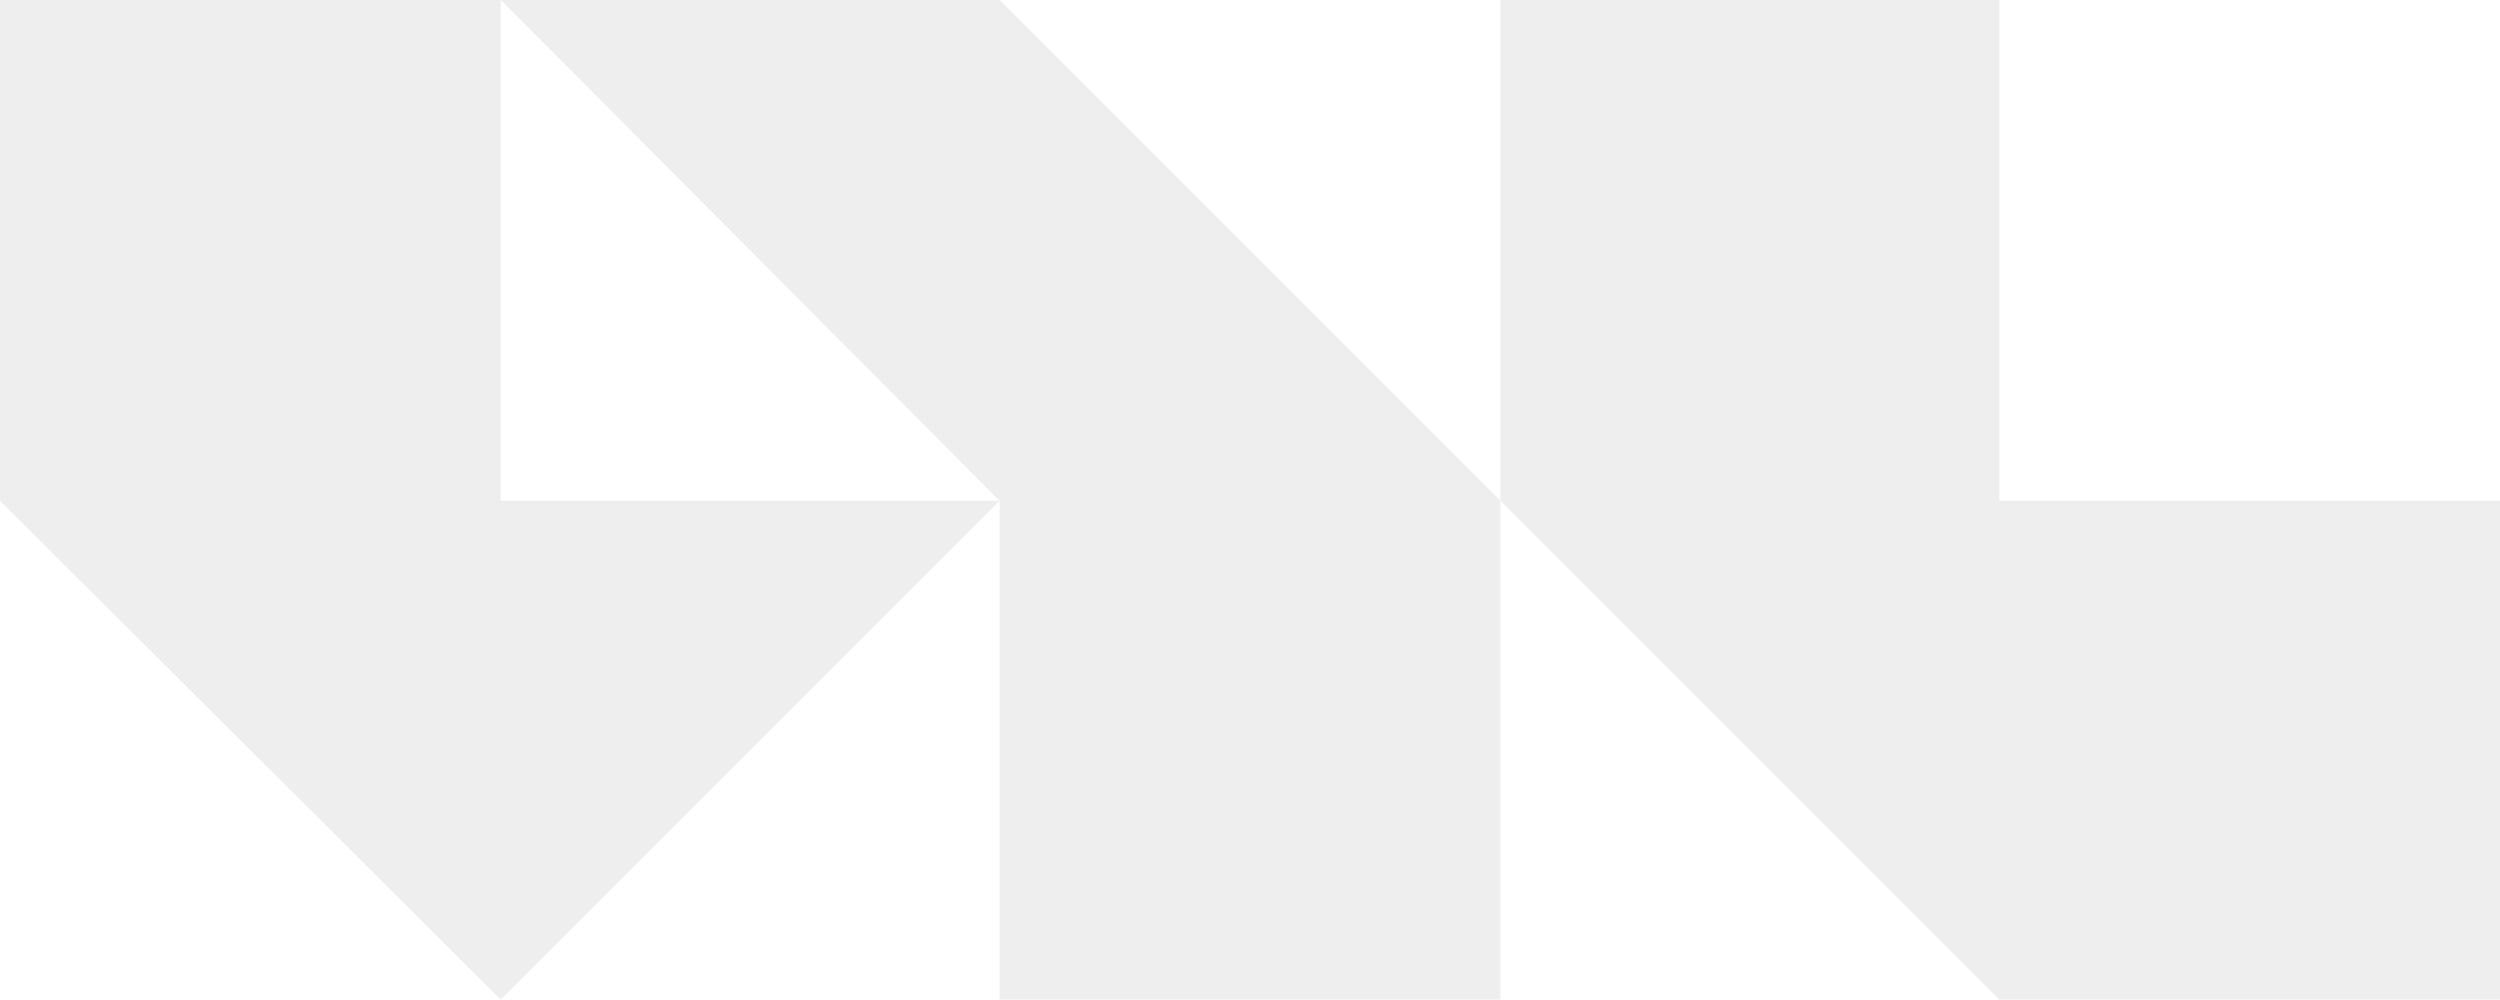
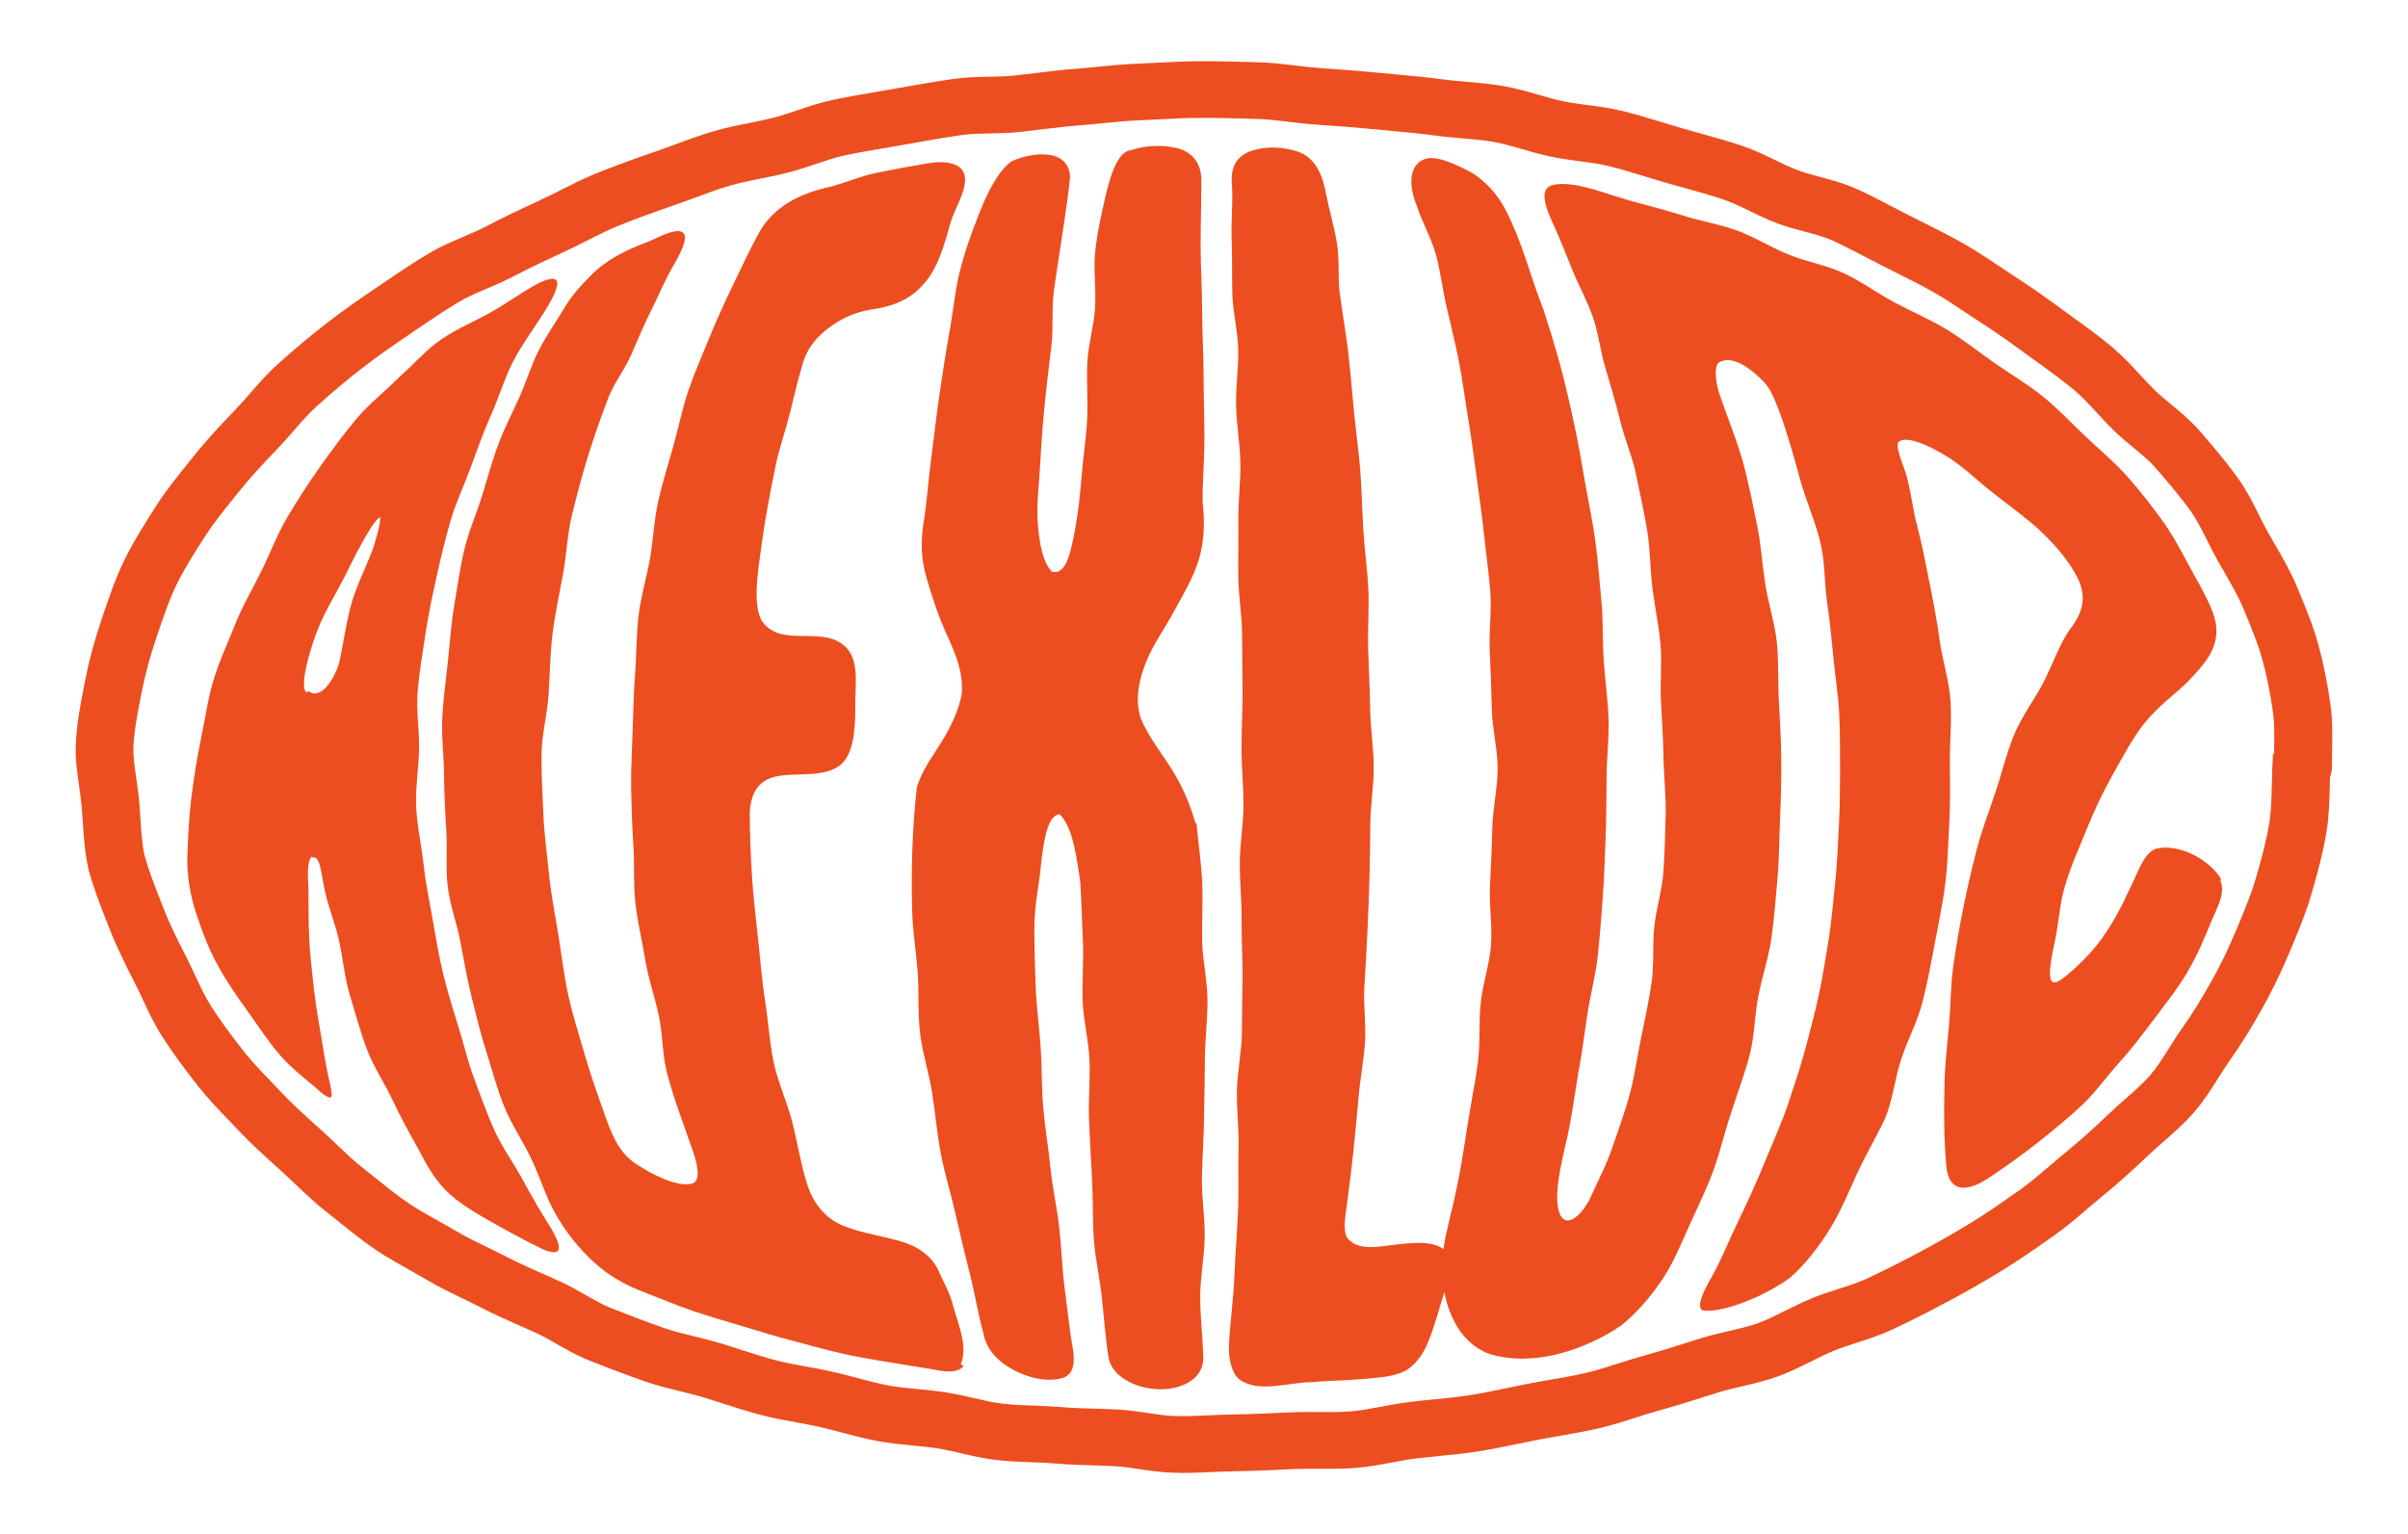
- <svg xmlns="http://www.w3.org/2000/svg" id="Layer_2" version="1.1" viewBox="0 0 136.3 54.5">
+ <svg xmlns="http://www.w3.org/2000/svg" id="Layer_1" data-name="Layer 1" viewBox="0 0 424.67 270.59">
  <defs>
    <style>
-       .st0 {
-         fill: #eee;
+       .cls-2 {
+         fill: #ec4e20;
      }
    </style>
  </defs>
-   <polygon class="st0" points="0 0 0 27.3 27.3 54.5 54.5 27.3 27.3 27.3 27.3 0 0 0" />
-   <polygon class="st0" points="54.5 54.5 81.8 54.5 81.8 27.3 54.5 0 27.3 0 54.5 27.3 54.5 54.5" />
-   <polygon class="st0" points="109 54.5 81.8 27.3 81.8 0 109 0 109 27.3 136.3 27.3 136.3 54.5 109 54.5" />
+   <g>
+     <path class="cls-2" d="M55.27,151.29c1.2-.34,1.46,3.32,1.79,4.66.53,3.32,1.93,6.47,2.68,9.74.75,3.28,1,6.69,1.98,9.9s1.84,6.51,3.04,9.64,3.15,5.98,4.57,9.02,3.06,5.97,4.7,8.9c1.45,2.87,3.08,5.56,5.45,7.64,2.34,2.05,5.15,3.61,7.92,5.18s5.62,3.06,8.36,4.42c4.12,1.69,2.94-1.19,1.3-3.92-1.73-2.74-3.36-5.55-4.92-8.44s-3.51-5.52-4.88-8.5c-1.36-2.95-2.41-6.07-3.58-9.12s-1.87-6.24-2.85-9.36-1.93-6.21-2.7-9.38-1.28-6.37-1.85-9.59c-.57-3.21-1.23-6.39-1.58-9.63-.39-3.37-1.14-6.71-1.3-10.11s.44-6.79.51-10.18c.07-3.39-.54-6.83-.25-10.21.29-3.38.86-6.76,1.37-10.11.51-3.36,1.21-6.7,1.94-10.01.73-3.32,1.53-6.63,2.47-9.89s2.43-6.35,3.59-9.54c1.16-3.2,2.32-6.38,3.69-9.48s2.33-6.44,3.92-9.43c1.59-3.01,3.67-5.75,5.46-8.62,1.49-2.45,4.43-7.45-.82-5.06-2.99,1.51-5.69,3.58-8.6,5.21-2.92,1.64-6.05,2.94-8.81,4.81-2.77,1.87-4.93,4.5-7.46,6.69-2.47,2.52-5.3,4.67-7.56,7.37s-4.36,5.56-6.39,8.42c-2.04,2.88-3.96,5.85-5.75,8.87-1.8,3.03-3.04,6.36-4.59,9.51-1.55,3.17-3.37,6.2-4.66,9.48-1.29,3.28-2.82,6.5-3.83,9.88s-1.48,6.91-2.2,10.36c-.72,3.44-1.27,6.93-1.7,10.43-.42,3.49-.58,7.01-.7,10.54-.04,3.08.46,6.34,1.53,9.64.97,2.98,2.13,6.11,3.74,9.08s3.43,5.58,5.35,8.25,3.76,5.53,5.85,7.92c2.29,2.61,5.09,4.55,7.29,6.59,2.25,1.7,1.76.16,1.41-1.71-.89-3.68-1.39-7.48-2.05-11.23-.66-3.73-1.03-7.53-1.4-11.32-.37-3.77-.33-7.56-.35-11.39.03-1.8-.48-4.92.58-6.14.04-.04.23.26.26.25ZM54.07,122.18c-1.09-.73-.14-5.69,1.96-11.11,1.3-3.37,3.52-6.81,5.12-10.08,2.52-5.16,4.97-9.53,5.91-9.76.06,1.21-.74,3.8-1.18,5.25-1.13,3.23-2.84,6.39-3.81,9.69-1.02,3.47-1.43,7.01-2.14,10.17-.35,2.19-2.99,7.48-5.54,5.57-.11-.07-.26.3-.31.28Z" />
+     <path class="cls-2" d="M169.97,240.95c-1.48,1.76-4.63.66-6.73.4-4.91-.84-9.86-1.49-14.72-2.58-2.96-.67-5.89-1.51-8.83-2.28-2.93-.77-5.84-1.66-8.75-2.54s-5.83-1.71-8.71-2.69c-2.87-.98-5.67-2.17-8.52-3.26-3.3-1.25-6.4-2.94-8.98-5.36-2.69-2.45-5.01-5.39-6.8-8.58-1.72-3.06-2.72-6.49-4.23-9.65-1.51-3.17-3.55-6.1-4.84-9.36-1.24-3.06-2.05-6.31-3.08-9.49s-1.77-6.38-2.59-9.61-1.36-6.47-1.98-9.74c-.61-3.25-1.82-6.42-2.24-9.73-.42-3.29-.04-6.66-.26-9.98-.22-3.31-.37-6.61-.4-9.93-.02-3.32-.49-6.65-.31-9.97.17-3.32.63-6.62.99-9.92s.56-6.64,1.12-9.91c.57-3.28,1.01-6.61,1.78-9.83.77-3.24,2.15-6.33,3.13-9.49.99-3.19,1.83-6.41,3.03-9.5,1.04-2.75,2.44-5.37,3.63-8.06,1.2-2.7,2.03-5.57,3.38-8.18,1.35-2.63,3.09-5.05,4.58-7.57,1.2-2.01,2.8-3.78,4.42-5.41,2.71-2.8,6.18-4.58,10.08-6.03,1.74-.65,3.7-1.92,5.48-1.93,2.78.09-.17,4.81-1.01,6.35-1.42,2.45-2.5,5.12-3.8,7.7-1.29,2.54-2.35,5.18-3.52,7.82s-3.02,4.94-4.04,7.62c-1.28,3.3-2.45,6.7-3.52,10.12-1.06,3.38-1.97,6.86-2.83,10.34-.85,3.45-.97,7.07-1.61,10.59s-1.42,6.97-1.85,10.52-.46,7.1-.69,10.66c-.24,3.55-1.21,7.09-1.25,10.66-.04,3.57.19,7.15.34,10.71.16,3.57.67,7.12,1.02,10.66.36,3.56,1.09,7.05,1.64,10.57.56,3.54.98,7.08,1.74,10.55s1.88,6.89,2.85,10.3c.99,3.45,2.17,6.79,3.36,10.13,1.22,3.51,2.45,6.97,5.47,9.08,2.96,2.01,7.48,4.29,10.08,3.65,1.76-.38.9-3.77.23-5.65-1.52-4.46-3.34-9.08-4.59-13.83-.85-3.27-.74-6.78-1.44-10.11-.69-3.31-1.87-6.53-2.41-9.89s-1.36-6.66-1.74-10.04c-.38-3.36-.12-6.8-.35-10.19-.22-3.38-.33-6.76-.39-10.15s.17-6.77.26-10.15c.1-3.39.2-6.76.45-10.14s.18-6.79.6-10.15c.42-3.36,1.42-6.64,2.01-9.97.59-3.34.7-6.77,1.45-10.08.76-3.31,1.75-6.56,2.68-9.82.93-3.26,1.57-6.63,2.68-9.83,1.11-3.21,2.48-6.33,3.76-9.47,1.28-3.14,2.72-6.23,4.18-9.28,1.46-3.06,2.9-6.15,4.55-9.11,2.54-4.53,7.17-6.8,12.13-7.91,2.92-.71,5.7-1.98,8.63-2.57,2.93-.59,5.87-1.14,8.84-1.64,2.52-.44,6.76-.48,6.67,2.97-.11,2.61-1.86,5.03-2.58,7.55-1.22,4.4-2.24,7.71-4.3,10.26-2.05,2.54-4.68,4.31-9.65,5-3.04.45-5.47,1.72-7.51,3.23s-3.86,3.58-4.66,6.56c-.87,2.86-1.51,5.81-2.27,8.79-.74,2.9-1.76,5.77-2.4,8.76-.62,2.93-1.19,5.91-1.71,8.93-.51,2.96-.91,5.97-1.32,8.99-.34,2.97-.83,7.03.51,9.58,2.92,4.48,9.05,1.59,13.28,3.59,4.45,2.28,3.12,7.19,3.25,12.22-.04,3.54-.29,8.5-3.25,10.12-2.67,1.57-6.39,1.05-9.59,1.41s-5.53,1.84-5.78,6.64c.03,3.62.15,7.27.39,10.99.23,3.64.64,7.28,1.06,10.96.41,3.65.65,7.32,1.23,10.95.58,3.65.79,7.37,1.52,10.94.75,3.65,2.37,7.06,3.27,10.56.93,3.65,1.49,7.31,2.55,10.72,1.08,3.76,3.52,6.8,7.33,8.01,2.78,1.01,6.11,1.5,9.13,2.38s5.79,2.5,7.07,5.81c.68,1.45,1.5,3,2.02,4.55,1.12,4.18,2.99,8.15,1.68,11.31-.05.14.51.32.48.36Z" />
+     <path class="cls-2" d="M208.31,259.81c-.38,0-.76,0-1.14-.01-2.17-.04-4.21-.35-6.18-.64-1.53-.23-2.97-.44-4.34-.52-1.3-.07-2.6-.11-3.9-.15-2.15-.06-4.37-.13-6.63-.33-1.36-.12-2.76-.17-4.25-.22-2.03-.08-4.13-.15-6.29-.41-2.14-.25-4.15-.72-6.09-1.17-1.49-.34-2.9-.67-4.27-.88-1.36-.21-2.77-.34-4.26-.49-2.01-.19-4.09-.39-6.22-.79-2.15-.4-4.21-.95-6.2-1.48-1.4-.37-2.73-.72-4.05-1.02-1.32-.29-2.66-.54-4.08-.8-2.04-.37-4.14-.75-6.27-1.31-2.28-.6-4.48-1.31-6.62-2-1.16-.38-2.32-.75-3.48-1.1-1.3-.39-2.64-.72-4.07-1.07-2-.49-4.07-.99-6.15-1.71-2.94-1.02-6.09-2.21-9.92-3.73-2.12-.84-3.96-1.9-5.75-2.92-1.28-.73-2.49-1.42-3.67-1.96-.88-.4-1.76-.79-2.63-1.17-2.29-1.01-4.66-2.06-6.99-3.26-1.07-.55-2.16-1.08-3.24-1.6-2.04-.99-4.16-2.01-6.22-3.23-.98-.58-1.98-1.14-2.98-1.7-2.05-1.15-4.16-2.33-6.21-3.71-2.18-1.47-4.17-3.07-6.09-4.62-.79-.63-1.57-1.27-2.36-1.88-2.02-1.57-3.8-3.27-5.53-4.91-.79-.75-1.58-1.5-2.38-2.23l-1.11-1c-2.21-2-4.5-4.06-6.64-6.34-.61-.66-1.24-1.3-1.86-1.95-1.8-1.87-3.66-3.8-5.36-5.97-2.67-3.4-4.61-6.08-6.28-8.7-1.39-2.17-2.43-4.4-3.44-6.55-.47-1-.93-2-1.44-2.99-1.55-3.03-3.17-6.28-4.5-9.69l-.42-1.08c-1.12-2.86-2.28-5.82-3.15-8.99l-.06-.26c-.64-2.91-.82-5.67-.99-8.34-.06-.91-.12-1.81-.2-2.7-.1-1.13-.27-2.28-.44-3.5-.35-2.44-.72-4.96-.59-7.64.18-3.52.82-6.84,1.45-10.04l.2-1.05c.66-3.41,1.61-6.94,2.92-10.79l.26-.78c1.07-3.17,2.18-6.45,3.74-9.64,1.64-3.36,3.65-6.49,5.58-9.51l.06-.1c1.68-2.62,3.6-5.01,5.46-7.32.41-.51.81-1.01,1.22-1.52,2.28-2.86,4.79-5.5,7.22-8.04l.14-.15c.82-.86,1.62-1.78,2.47-2.75,1.54-1.76,3.14-3.59,5.04-5.29,3.03-2.71,5.79-5.02,8.43-7.06,2.98-2.31,6.05-4.43,8.93-6.38l1.08-.73c2.6-1.77,5.29-3.59,8.1-5.26,2.02-1.2,4.07-2.07,6.06-2.92,1.38-.59,2.68-1.14,3.87-1.76,3.42-1.79,6.88-3.41,9.82-4.77,1.2-.55,2.38-1.15,3.63-1.78,1.98-1,4.04-2.04,6.23-2.92,3.06-1.23,6.32-2.43,10.27-3.78,1.21-.42,2.41-.86,3.6-1.3,2.18-.81,4.43-1.64,6.76-2.31,2.1-.62,4.22-1.04,6.26-1.45,1.49-.3,2.89-.58,4.25-.93,1.36-.35,2.75-.81,4.22-1.31,1.95-.66,3.97-1.34,6.15-1.81,2.43-.53,4.87-.94,7.23-1.34,1.14-.19,2.28-.39,3.42-.59,3.57-.64,7.07-1.26,10.67-1.78,2.21-.32,4.34-.36,6.39-.4,1.56-.03,3.04-.06,4.43-.21,1.19-.13,2.38-.28,3.57-.42,2.32-.29,4.72-.58,7.16-.76,1.34-.1,2.68-.23,4.02-.37,2.18-.22,4.44-.44,6.75-.53,1.19-.05,2.38-.11,3.57-.17,2.35-.12,4.78-.25,7.24-.27,3.58-.02,7.16.08,10.82.19,2.22.07,4.35.32,6.41.57,1.52.18,2.95.35,4.36.45,3.89.25,7.41.54,10.77.87,1.03.1,2.05.2,3.08.29,2.5.23,5.08.47,7.67.82,1.39.19,2.81.31,4.32.44,2.09.18,4.25.37,6.45.75,2.2.38,4.25.97,6.24,1.55,1.48.43,2.89.83,4.25,1.12,1.37.29,2.82.48,4.36.68,2.05.27,4.17.55,6.34,1.09,2.39.6,4.73,1.31,6.99,2,1.13.35,2.27.69,3.4,1.02,1.09.32,2.19.62,3.29.93,2.32.64,4.72,1.31,7.1,2.1,2.15.71,4.07,1.65,5.93,2.55,1.39.67,2.7,1.31,3.99,1.79,1.21.46,2.55.82,3.97,1.2,2.02.54,4.11,1.1,6.24,2.03,2.2.96,4.3,2.07,6.33,3.14,1.06.56,2.12,1.11,3.19,1.65l1.23.61c2.7,1.35,5.5,2.74,8.23,4.28,2.17,1.23,4.2,2.58,6.16,3.9.93.62,1.87,1.25,2.81,1.85,3.13,2.01,6.15,4.2,8.74,6.09.62.46,1.25.91,1.87,1.36,2.21,1.59,4.49,3.24,6.67,5.07,1.86,1.56,3.42,3.25,4.93,4.89.89.96,1.73,1.87,2.59,2.71.88.86,1.88,1.69,2.94,2.56,1.7,1.4,3.45,2.85,5.03,4.68,2.17,2.51,4.63,5.35,6.8,8.4,1.5,2.11,2.59,4.29,3.64,6.4.54,1.08,1.05,2.1,1.59,3.07.39.69.78,1.37,1.18,2.05,1.37,2.37,2.79,4.81,3.92,7.52l.19.45c1.3,3.11,2.64,6.32,3.59,9.77.9,3.26,1.62,6.85,2.16,10.69.38,2.71.33,5.34.28,7.89-.02.98-.04,1.97-.03,2.96v.3s-.03.3-.03.3c-.05.45-.16.87-.32,1.27-.01.53-.03,1.05-.04,1.57-.06,2.59-.12,5.26-.56,7.98-.59,3.68-1.52,7.05-2.58,10.76-1,3.49-2.35,6.72-3.65,9.84l-.22.52c-1.54,3.68-3.11,6.93-4.8,9.95-2.1,3.74-3.95,6.72-5.84,9.37-.68.96-1.33,1.99-2.02,3.09-1.26,2-2.56,4.07-4.27,6.03-1.67,1.92-3.52,3.54-5.31,5.11-.97.85-1.88,1.66-2.75,2.48-2.82,2.7-5.51,5.09-8.22,7.31-.87.71-1.72,1.44-2.58,2.17-1.86,1.6-3.79,3.25-5.94,4.76l-.09.06c-2.89,2.03-5.87,4.13-9.03,6.07-2.94,1.8-6.05,3.58-9.52,5.44-3.26,1.75-6.55,3.41-9.77,4.92-2.08.98-4.17,1.65-6.19,2.3-1.46.47-2.83.91-4.1,1.43-1.27.52-2.55,1.16-3.9,1.84-1.89.94-3.85,1.92-6.02,2.71-2.14.77-4.25,1.26-6.29,1.74-1.51.35-2.93.68-4.26,1.1l-1.51.48c-2.88.92-5.86,1.86-8.89,2.69-1.35.37-2.69.8-4.12,1.26-2.02.65-4.11,1.32-6.32,1.84-2.32.54-4.62.94-6.85,1.33-1.29.22-2.57.45-3.85.69-1.16.23-2.31.46-3.45.7-2.35.49-4.77.99-7.23,1.38-2.35.37-4.67.6-6.91.82-1.31.13-2.61.26-3.91.41-1.43.17-2.88.44-4.41.73-2.04.38-4.15.78-6.37.96-2.29.19-4.5.17-6.63.16-1.5-.01-2.92-.02-4.29.04-3.07.16-6.76.34-10.52.39-1.32.02-2.65.08-3.99.14-1.76.08-3.58.16-5.44.16ZM25.54,151.06c.74,2.64,1.74,5.2,2.8,7.9l.43,1.1c1.16,2.99,2.6,5.86,4.09,8.78.56,1.09,1.07,2.19,1.59,3.3.91,1.94,1.76,3.78,2.8,5.39,1.5,2.34,3.27,4.78,5.74,7.93,1.38,1.76,2.99,3.43,4.69,5.2.65.68,1.31,1.36,1.95,2.05,1.85,1.97,3.88,3.8,6.03,5.74l1.13,1.02c.87.79,1.71,1.59,2.56,2.4,1.62,1.54,3.14,2.99,4.77,4.26.84.65,1.66,1.32,2.49,1.98,1.84,1.48,3.58,2.88,5.4,4.11,1.69,1.14,3.53,2.17,5.48,3.26,1.06.59,2.13,1.19,3.17,1.81,1.7,1,3.54,1.89,5.48,2.83,1.16.56,2.32,1.13,3.47,1.72,2.05,1.06,4.17,2,6.42,2.99.91.4,1.81.8,2.72,1.21,1.63.74,3.11,1.58,4.54,2.4,1.54.88,3,1.72,4.43,2.29,3.69,1.46,6.7,2.6,9.5,3.57,1.61.56,3.35.98,5.2,1.43,1.5.37,3.06.75,4.63,1.22,1.23.37,2.44.76,3.66,1.16,2.09.67,4.06,1.31,6.05,1.83,1.75.46,3.57.79,5.5,1.14,1.46.26,2.97.54,4.49.88,1.53.34,3.01.74,4.45,1.12,1.89.5,3.68.98,5.45,1.31,1.67.31,3.44.48,5.3.66,1.57.15,3.19.31,4.83.56,1.76.27,3.43.66,5.04,1.03,1.75.4,3.4.79,4.98.97,1.74.21,3.54.27,5.44.34,1.54.06,3.14.12,4.76.25,1.98.17,3.96.23,6.05.29,1.38.04,2.77.08,4.14.16,1.87.1,3.63.36,5.33.62,1.72.26,3.34.5,4.84.53,1.93.04,3.86-.05,5.9-.14,1.44-.07,2.88-.13,4.3-.15,3.59-.06,7.16-.23,10.17-.38,1.68-.07,3.3-.06,4.87-.05,1.99.02,3.87.03,5.69-.12,1.68-.14,3.44-.47,5.31-.82,1.63-.31,3.32-.62,5.09-.84,1.37-.17,2.76-.3,4.14-.44,2.19-.21,4.26-.42,6.3-.74,2.21-.35,4.41-.8,6.74-1.29,1.19-.25,2.38-.49,3.58-.73,1.34-.26,2.7-.5,4.06-.73,2.18-.38,4.24-.74,6.27-1.21,1.79-.42,3.59-1,5.5-1.61,1.47-.47,2.99-.96,4.56-1.39,2.82-.77,5.57-1.65,8.48-2.57l1.52-.48c1.72-.54,3.41-.94,5.05-1.31,1.82-.42,3.55-.82,5.1-1.38,1.61-.58,3.22-1.39,4.93-2.24,1.45-.72,2.96-1.47,4.56-2.14,1.66-.69,3.3-1.21,4.89-1.72,1.79-.57,3.47-1.11,4.95-1.81,3.06-1.44,6.19-3.02,9.29-4.68,3.25-1.74,6.28-3.47,9.01-5.14,2.88-1.76,5.72-3.77,8.48-5.71l.09-.06c1.76-1.24,3.42-2.66,5.18-4.17.92-.79,1.83-1.57,2.76-2.33,2.5-2.04,4.99-4.26,7.61-6.77,1.02-.98,2.07-1.9,3.07-2.78,1.61-1.41,3.13-2.75,4.36-4.16,1.19-1.37,2.23-3.02,3.33-4.77.73-1.17,1.49-2.38,2.34-3.57,1.7-2.38,3.32-5,5.27-8.46,1.51-2.68,2.91-5.6,4.3-8.93l.22-.53c1.25-2.98,2.43-5.8,3.27-8.73.97-3.41,1.82-6.48,2.32-9.63.33-2.06.38-4.28.43-6.64.02-1.08.05-2.16.1-3.25v-.02s.11-2.11.11-2.11l.19-.17c0-.27,0-.54.01-.81.04-2.27.08-4.41-.19-6.35-.47-3.41-1.11-6.59-1.9-9.43-.78-2.85-1.95-5.64-3.18-8.59l-.19-.45c-.88-2.11-2.08-4.18-3.34-6.37-.42-.72-.83-1.44-1.24-2.16-.66-1.18-1.25-2.36-1.82-3.5-.92-1.85-1.8-3.6-2.85-5.07-1.89-2.66-4.19-5.31-6.21-7.65-1.03-1.19-2.39-2.31-3.83-3.5-1.18-.97-2.39-1.98-3.57-3.13-1.05-1.02-2.02-2.07-2.95-3.09-1.35-1.47-2.63-2.85-4-4-1.89-1.59-3.93-3.06-6.08-4.62-.64-.46-1.28-.93-1.92-1.39-2.47-1.81-5.34-3.89-8.23-5.74-1-.64-1.98-1.3-2.97-1.96-1.89-1.26-3.68-2.46-5.51-3.5-2.5-1.41-5.17-2.74-7.75-4.03l-1.24-.62c-1.14-.57-2.26-1.16-3.39-1.75-1.96-1.03-3.81-2-5.67-2.82-1.4-.61-3.03-1.05-4.75-1.51-1.62-.43-3.29-.88-4.97-1.52-1.71-.64-3.29-1.41-4.83-2.16-1.63-.79-3.18-1.54-4.69-2.04-2.13-.71-4.3-1.31-6.6-1.95-1.14-.32-2.28-.63-3.41-.96-1.18-.34-2.36-.7-3.54-1.06-2.23-.68-4.34-1.33-6.47-1.86-1.59-.4-3.33-.63-5.17-.87-1.66-.22-3.39-.45-5.15-.82-1.74-.37-3.39-.84-4.99-1.31-1.79-.52-3.49-1.01-5.13-1.29-1.76-.31-3.61-.46-5.57-.63-1.57-.14-3.18-.27-4.83-.5-2.36-.32-4.72-.54-7.22-.77-1.05-.1-2.11-.19-3.16-.3-3.23-.32-6.63-.6-10.4-.84-1.7-.11-3.34-.31-4.94-.5-1.91-.23-3.72-.45-5.48-.5-3.57-.11-7.06-.2-10.46-.18-2.21.01-4.41.13-6.74.25-1.24.06-2.47.13-3.71.18-2,.08-4.01.28-6.14.49-1.43.14-2.85.28-4.28.39-2.19.16-4.36.43-6.67.71-1.24.15-2.47.3-3.71.44-1.85.2-3.63.24-5.35.27-1.82.04-3.53.07-5.11.3-3.44.5-6.84,1.1-10.31,1.73-1.18.21-2.36.41-3.54.61-2.34.4-4.56.77-6.75,1.24-1.61.35-3.27.91-5.02,1.5-1.59.54-3.24,1.09-4.98,1.54-1.62.41-3.22.73-4.77,1.04-1.91.38-3.72.75-5.42,1.25-1.98.56-3.95,1.29-6.03,2.07-1.27.47-2.55.94-3.84,1.39-3.78,1.3-6.88,2.44-9.78,3.6-1.77.71-3.54,1.6-5.41,2.55-1.28.65-2.6,1.32-3.97,1.95-2.82,1.3-6.13,2.85-9.34,4.53-1.56.82-3.12,1.48-4.63,2.12-1.74.74-3.39,1.44-4.81,2.29-2.55,1.52-5.11,3.26-7.59,4.94l-1.08.74c-2.74,1.86-5.66,3.87-8.41,6-2.44,1.89-5.02,4.05-7.87,6.6-1.44,1.29-2.77,2.8-4.17,4.41-.88,1.01-1.79,2.05-2.76,3.07l-.14.15c-2.38,2.5-4.63,4.85-6.63,7.36-.42.52-.84,1.04-1.26,1.57-1.77,2.2-3.44,4.27-4.83,6.44l-.06.1c-1.87,2.91-3.63,5.66-5.02,8.51-1.28,2.62-2.24,5.46-3.26,8.47l-.27.79c-1.16,3.42-2,6.53-2.58,9.49l-.21,1.07c-.58,3-1.14,5.83-1.28,8.66-.09,1.73.2,3.67.5,5.74.19,1.3.39,2.65.51,4.06.08.96.15,1.94.21,2.92.15,2.37.3,4.6.76,6.76ZM406.32,130.39h.05s-.03,0-.05,0Z" />
+     <g id="X">
+       <path class="cls-2" d="M211.01,145.25c.31,3.32.82,6.77,1,10.36.17,3.39-.08,6.87,0,10.42.08,3.43.92,6.9.94,10.41.01,3.46-.43,6.95-.46,10.42-.03,3.49-.09,6.98-.15,10.42-.06,3.53-.3,7.01-.37,10.42-.07,3.58.54,7.07.49,10.43-.06,3.64-.77,7.12-.79,10.41-.02,3.77.43,7.25.52,10.4.44,4.18-3.71,6.25-7.83,6.13s-8.31-2.28-8.86-5.61c-.53-3.26-.77-6.78-1.16-10.44-.36-3.35-1.16-6.81-1.43-10.43-.25-3.4-.12-6.93-.32-10.51-.19-3.44-.37-6.95-.53-10.5-.15-3.47.22-7,.08-10.52-.14-3.49-1.06-6.97-1.2-10.47s.2-7.04.04-10.52-.26-7.06-.46-10.51c-.59-3.59-1.16-9.58-3.65-11.92-1.97.14-2.8,3.93-3.35,9.56-.29,2.99-1.1,6.53-1.1,10.5,0,3.29.09,6.85.24,10.57.14,3.41.63,6.94.87,10.53.24,3.49.15,7.06.45,10.57.31,3.57.92,7.08,1.26,10.49.37,3.67,1.17,7.16,1.54,10.46.44,3.89.54,7.48.93,10.52.69,5.46,1.15,9.29,1.39,10.46.41,2.13.66,5.07-1.7,5.77-2.63.78-5.87.05-8.57-1.36-2.62-1.37-4.92-3.52-5.41-6.59-.93-3.26-1.47-6.86-2.41-10.55-.86-3.36-1.7-6.87-2.52-10.51-.77-3.43-1.86-6.89-2.56-10.51s-.96-7.1-1.53-10.71c-.56-3.53-1.71-7.02-2.14-10.63s-.16-7.23-.43-10.83c-.27-3.6-.88-7.19-.97-10.78-.09-3.63-.09-7.25.04-10.83.13-3.64.39-7.27.78-10.82.8-2.87,2.76-5.47,4.41-8.14s3.01-5.59,3.53-8.43c.26-3.94-1.11-7.04-2.61-10.34-1.46-3.21-2.61-6.64-3.67-10.31-.9-3.14-1.06-6.53-.27-10.73.43-2.98.69-6.7,1.24-10.78.45-3.36.83-7.01,1.39-10.74.53-3.53,1.06-7.15,1.71-10.7.67-3.65.98-7.34,1.81-10.7.94-3.81,2.24-7.3,3.42-10.32,1.66-4.22,3.54-7.74,5.76-9.3,3.63-1.66,10.01-2.39,10.32,2.7-.14,1.74-.62,5.26-1.33,9.95-.45,2.96-.99,6.36-1.51,10.01-.46,3.2-.05,6.7-.48,10.15-.43,3.34-.83,6.72-1.16,10.05-.35,3.47-.59,6.86-.76,10.07-.2,3.71-.65,7.12-.5,10.09.23,4.64,1.05,7.83,2.52,9.36,2.24.57,3.15-2.27,4.1-7.45.5-2.73.89-6.02,1.18-9.71.24-3.06.78-6.34.95-9.77.16-3.2-.13-6.52.02-9.83s1.18-6.56,1.37-9.76c.2-3.43-.29-6.79.02-9.85.37-3.66,1.17-6.93,1.78-9.66,1.07-4.74,2.44-8.21,4.69-8.36,2.37-.81,5.53-.93,7.97-.32,2.56.64,4.4,2.56,4.28,5.97.01,3.66-.12,7.41-.12,11.28,0,3.66.26,7.41.26,11.28,0,3.66.25,7.42.26,11.28s.14,7.42.15,11.28c.01,3.67-.34,7.43-.32,11.29.41,3.62.28,7.04-.64,10.11-.99,3.3-2.8,6.28-4.37,9.16-1.7,3.13-3.73,5.95-4.9,8.86-1.32,3.27-2.07,6.68-1.01,10.05,1.29,3.17,3.59,6.01,5.47,9.01,1.89,3.01,3.23,6.14,4.18,9.46.03.18.18.03.18.13Z" />
+     </g>
+     <path class="cls-2" d="M391.56,155.26c1,2.33-.56,4.81-1.49,7.08-1.24,3.01-2.51,6.09-4.25,9.05s-3.73,5.45-5.78,8.18c-1.99,2.65-3.99,5.32-6.26,7.82s-4.18,5.29-6.63,7.58-5.09,4.44-7.69,6.51-5.42,4.08-8.14,5.91c-3.36,2.41-7.64,3.9-8.09-1.92-.43-4.79-.41-9.37-.3-14.39.08-3.45.51-6.93.81-10.44s.26-6.99.77-10.45c.5-3.46,1.09-6.92,1.79-10.33.7-3.44,1.49-6.87,2.37-10.22s2.18-6.7,3.27-9.96,1.93-6.83,3.23-9.99c1.37-3.33,3.57-6.17,5.13-9.17,1.68-3.23,2.8-6.66,4.67-9.42,3.1-3.85,2.76-6.8,1.05-9.87s-4.32-5.9-7.08-8.4c-1.04-.94-4.07-3.28-7.55-5.96-2.49-1.92-4.97-4.39-7.54-6.04-4.02-2.58-7.86-4-9.02-2.87-.6.69.57,3.47,1.13,5.08,1.02,3.11,1.28,6.5,2.14,9.71s1.47,6.43,2.11,9.66c.7,3.5,1.38,6.98,1.86,10.52.48,3.54,1.66,7.01,1.91,10.58.25,3.56-.12,7.16-.1,10.74s.1,7.15-.1,10.72c-.2,3.57-.26,7.16-.69,10.71-.43,3.55-1.18,7.06-1.84,10.57-.66,3.51-1.32,7.04-2.2,10.5s-2.63,6.67-3.75,10.06-1.46,7.08-2.81,10.39c-1.49,3.23-3.42,6.42-4.96,9.78-1.53,3.33-2.92,6.77-4.83,9.83-1.95,3.13-4.21,6.09-6.92,8.52-1.8,1.33-4.55,2.91-7.29,4.03-3.01,1.23-6.26,2.11-8.2,1.79-1.36-.51.5-4.02,1.34-5.47,1.88-3.26,3.26-6.85,4.94-10.31,1.66-3.42,3.24-6.88,4.67-10.4s3.06-7.03,4.23-10.61c1.03-3.14,2.1-6.27,2.95-9.46.85-3.19,1.71-6.39,2.39-9.62s1.21-6.5,1.72-9.76c.51-3.26.77-6.56,1.12-9.85.34-3.28.48-6.58.65-9.88s.2-6.59.21-9.89c0-3.3,0-6.6-.15-9.89s-.69-6.56-1.01-9.84c-.33-3.29-.62-6.56-1.11-9.82-.49-3.27-.37-6.65-1.03-9.88-.83-4.02-2.63-7.85-3.73-11.83-1.1-4-2.19-7.97-3.59-11.81-.76-1.95-1.41-3.86-2.69-5.33-2.35-2.46-5.57-4.9-7.98-3.62-1.1.67-.55,4.03.06,5.75,1.41,4.17,3.2,8.39,4.36,12.81.87,3.37,1.53,6.79,2.24,10.2.7,3.41.9,6.9,1.43,10.34.53,3.44,1.67,6.8,2.04,10.26.36,3.46.18,6.97.37,10.45.19,3.48.4,6.95.42,10.43.02,3.48-.07,6.96-.22,10.44-.15,3.48-.13,6.97-.45,10.44s-.56,6.96-1.05,10.4c-.49,3.45-1.63,6.79-2.3,10.2-.67,3.42-.68,6.99-1.52,10.36s-2.15,6.65-3.17,9.98c-1.15,3.24-1.94,6.81-3.17,10.29-1.19,3.35-2.83,6.62-4.3,9.88-1.49,3.32-2.87,6.74-4.84,9.65-2.04,3.02-4.48,5.87-7.26,8.09-3.15,2.17-7.08,3.97-10.99,4.98s-8.19,1.18-12.01.07c-4.14-1.42-6.5-5.07-7.66-8.98s-.98-8.29-.23-11.97c.76-3.32,1.62-6.68,2.28-10.12.65-3.35,1.15-6.78,1.7-10.23s1.24-6.78,1.69-10.24c.44-3.4.13-6.92.49-10.39s1.55-6.79,1.82-10.26c.26-3.43-.36-6.94-.18-10.41.18-3.45.33-6.89.42-10.36.09-3.46.92-6.91.93-10.37,0-3.46-.94-6.91-1.02-10.37-.08-3.47-.21-6.91-.37-10.36-.17-3.47.35-6.97.1-10.4-.26-3.47-.78-6.9-1.13-10.32s-.88-6.89-1.33-10.29c-.46-3.46-.93-6.89-1.49-10.26-.57-3.45-1-6.89-1.67-10.24-.61-3.06-1.38-6.1-2.09-9.17-.71-3.04-1.05-6.2-1.88-9.23-.82-3.01-2.48-5.78-3.43-8.77-1.83-4.58-.69-7.45,1.56-8.13,2.06-.63,5.18.86,8.34,2.52,2.37,1.54,4.46,3.77,5.97,6.77,1.33,2.66,2.5,5.65,3.47,8.57,1.05,3.19,2.07,6.24,3.05,8.71,1.05,3.28,2.11,6.64,3.02,10.05s1.67,6.76,2.41,10.2c.73,3.38,1.32,6.84,1.92,10.31.59,3.42,1.35,6.85,1.81,10.33.46,3.45.72,6.95,1.05,10.43.34,3.47.19,6.99.41,10.48s.76,6.96.86,10.45c.1,3.5-.33,7-.35,10.48-.02,3.5-.03,6.99-.17,10.47s-.24,7-.5,10.46c-.26,3.51-.51,7-.89,10.44-.39,3.51-1.33,6.9-1.84,10.31s-.95,6.96-1.6,10.34c-.59,3.52-1.05,7.15-1.82,10.73-.76,3.54-1.75,7.08-1.89,10.72-.07,6.11,3.02,5.55,5.64.95,1.31-2.99,2.92-5.93,4.02-9.14,1.06-3.1,2.24-6.25,3.12-9.52s1.3-6.51,1.98-9.81c.66-3.22,1.37-6.49,1.87-9.82.49-3.26.15-6.66.5-10s1.41-6.54,1.62-9.88c.21-3.31.31-6.65.38-9.99.08-3.32-.33-6.66-.38-9.99-.05-3.33-.28-6.65-.45-9.97s.21-6.71-.08-10.01c-.29-3.34-1.02-6.62-1.42-9.9-.41-3.34-.38-6.72-.9-9.97-.53-3.33-1.3-6.6-1.94-9.82s-2.04-6.43-2.82-9.6c-.81-3.31-1.75-6.48-2.68-9.59-.86-2.86-1.15-5.92-2.15-8.78s-2.47-5.49-3.61-8.28c-1.13-2.79-2.21-5.6-3.47-8.32-.86-1.89-2.56-5.64-.45-6.56,1.22-.6,3.99-.32,5.76.12,3.02.71,5.93,1.83,8.93,2.65s5.99,1.59,8.96,2.52c2.95.93,6.06,1.43,9,2.47,3.2,1.14,6.16,3.03,9.37,4.34,3.16,1.29,6.67,1.85,9.8,3.32,3.1,1.45,5.91,3.54,8.95,5.16s6.22,2.97,9.16,4.75c2.94,1.79,5.64,3.96,8.45,5.92s5.82,3.73,8.48,5.88c2.69,2.17,5.05,4.71,7.53,7.05s5.18,4.59,7.44,7.15c2.29,2.59,4.42,5.32,6.41,8.1,2.42,3.51,3.9,6.7,5.32,9.21,2.47,4.37,3.92,7.29,3.93,9.77,0,3.46-2.03,5.94-5.13,9.1-2.03,2.07-5.02,4.07-7.68,7.4-1.91,2.4-3.58,5.55-5.57,9.1-1.55,2.76-3.08,5.93-4.56,9.6-1.21,2.99-2.7,6.23-3.8,9.95-.94,3.14-1.09,6.76-1.92,10.49-1.49,6.92-.5,7.43,1.96,5.44,1.77-1.43,4.47-3.91,6.51-6.77,2.31-3.24,4.01-6.76,4.63-8.19,1.74-3.29,2.6-6.8,4.91-7.62,4.04-.98,9.45,1.94,11.46,5.34.05.09-.15.15-.12.21Z" />
+     <g id="L2">
+       <path class="cls-2" d="M254.94,220.88c1.81,2.65-.59,7.76-1.36,10.87-1.17,3.49-2.06,7.49-5.21,9.72-2.1,1.44-5.15,1.52-8.27,1.81-2.93.27-5.97.25-8.56.53-4.14-.05-9.55,2.07-13.02-.52-1.34-1.12-1.87-3.79-1.79-5.83.18-4.08.81-8.27.97-12.46.16-4.22.55-8.42.67-12.47.1-3.27-.02-6.64.06-10.07.08-3.29-.36-6.66-.29-10.07.07-3.31.81-6.65.87-10.05.05-3.32.07-6.68.11-10.07.04-3.33-.19-6.69-.16-10.07s-.33-6.7-.31-10.07.64-6.7.65-10.07c0-3.36-.35-6.72-.35-10.07,0-3.37.19-6.73.18-10.07-.01-3.37-.06-6.73-.08-10.07-.03-3.38-.63-6.74-.67-10.06s.06-6.75.01-10.07c-.05-3.41.43-6.78.36-10.08-.07-3.42-.68-6.77-.76-10.05-.08-3.44.47-6.81.37-10.08-.08-3.14-.91-6.29-1.02-9.49-.11-3.16.01-6.35-.12-9.53s.2-6.4.07-9.55c-.44-3.75,1.04-5.55,3.51-6.36s5.48-.71,8.11.17c3.16,1.08,4.42,4.4,4.95,7.47.54,2.79,1.44,5.72,1.92,8.69.49,3.02.13,6.15.51,8.91.47,3.49,1.08,6.92,1.49,10.39.4,3.48.67,6.96,1.01,10.44s.84,6.93,1.11,10.44c.27,3.46.33,6.96.54,10.48.2,3.45.73,6.92.88,10.46.15,3.45-.13,6.95-.03,10.5.09,3.44.3,6.93.35,10.49.05,3.44.62,6.93.63,10.5,0,3.17-.56,6.4-.6,9.67-.04,3.19-.06,6.42-.15,9.67s-.23,6.44-.37,9.66-.37,6.45-.54,9.66c-.18,3.24.34,6.51.12,9.7-.23,3.26-.86,6.46-1.13,9.62-.28,3.28-.59,6.5-.92,9.62-.35,3.31-.78,6.51-1.17,9.59-.24,1.77-.74,4.45.13,5.72,1.95,2.29,5.44,1.48,8.63,1.11s6.67-.71,8.7,1.1c.04.04-.09.17-.05.22Z" />
+     </g>
+   </g>
</svg>
